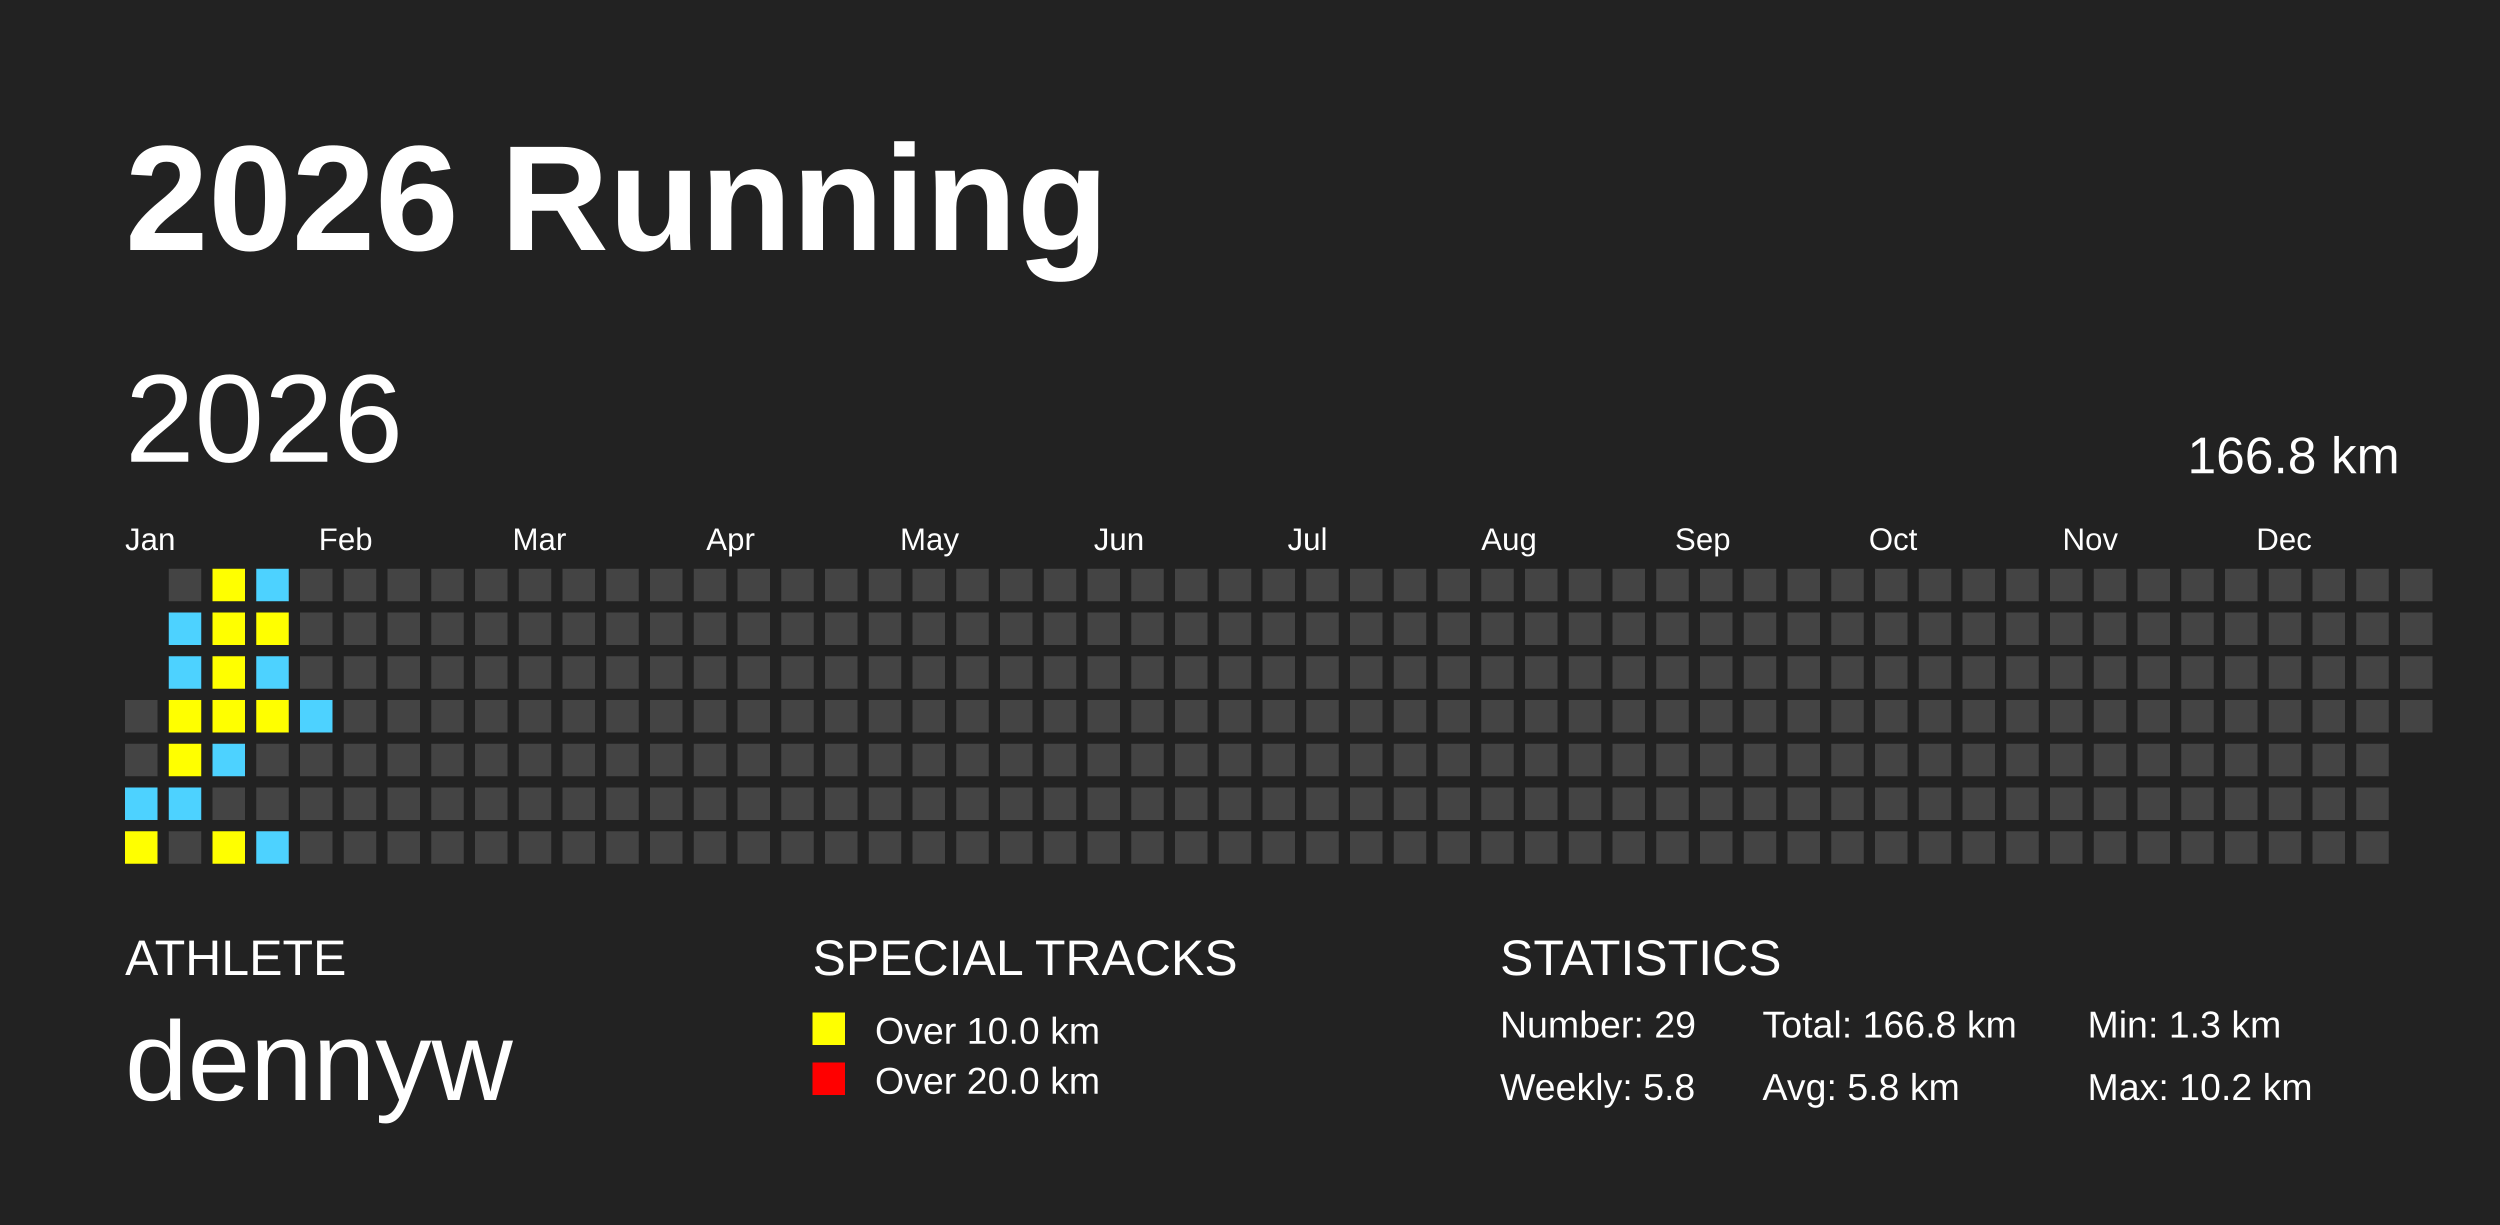
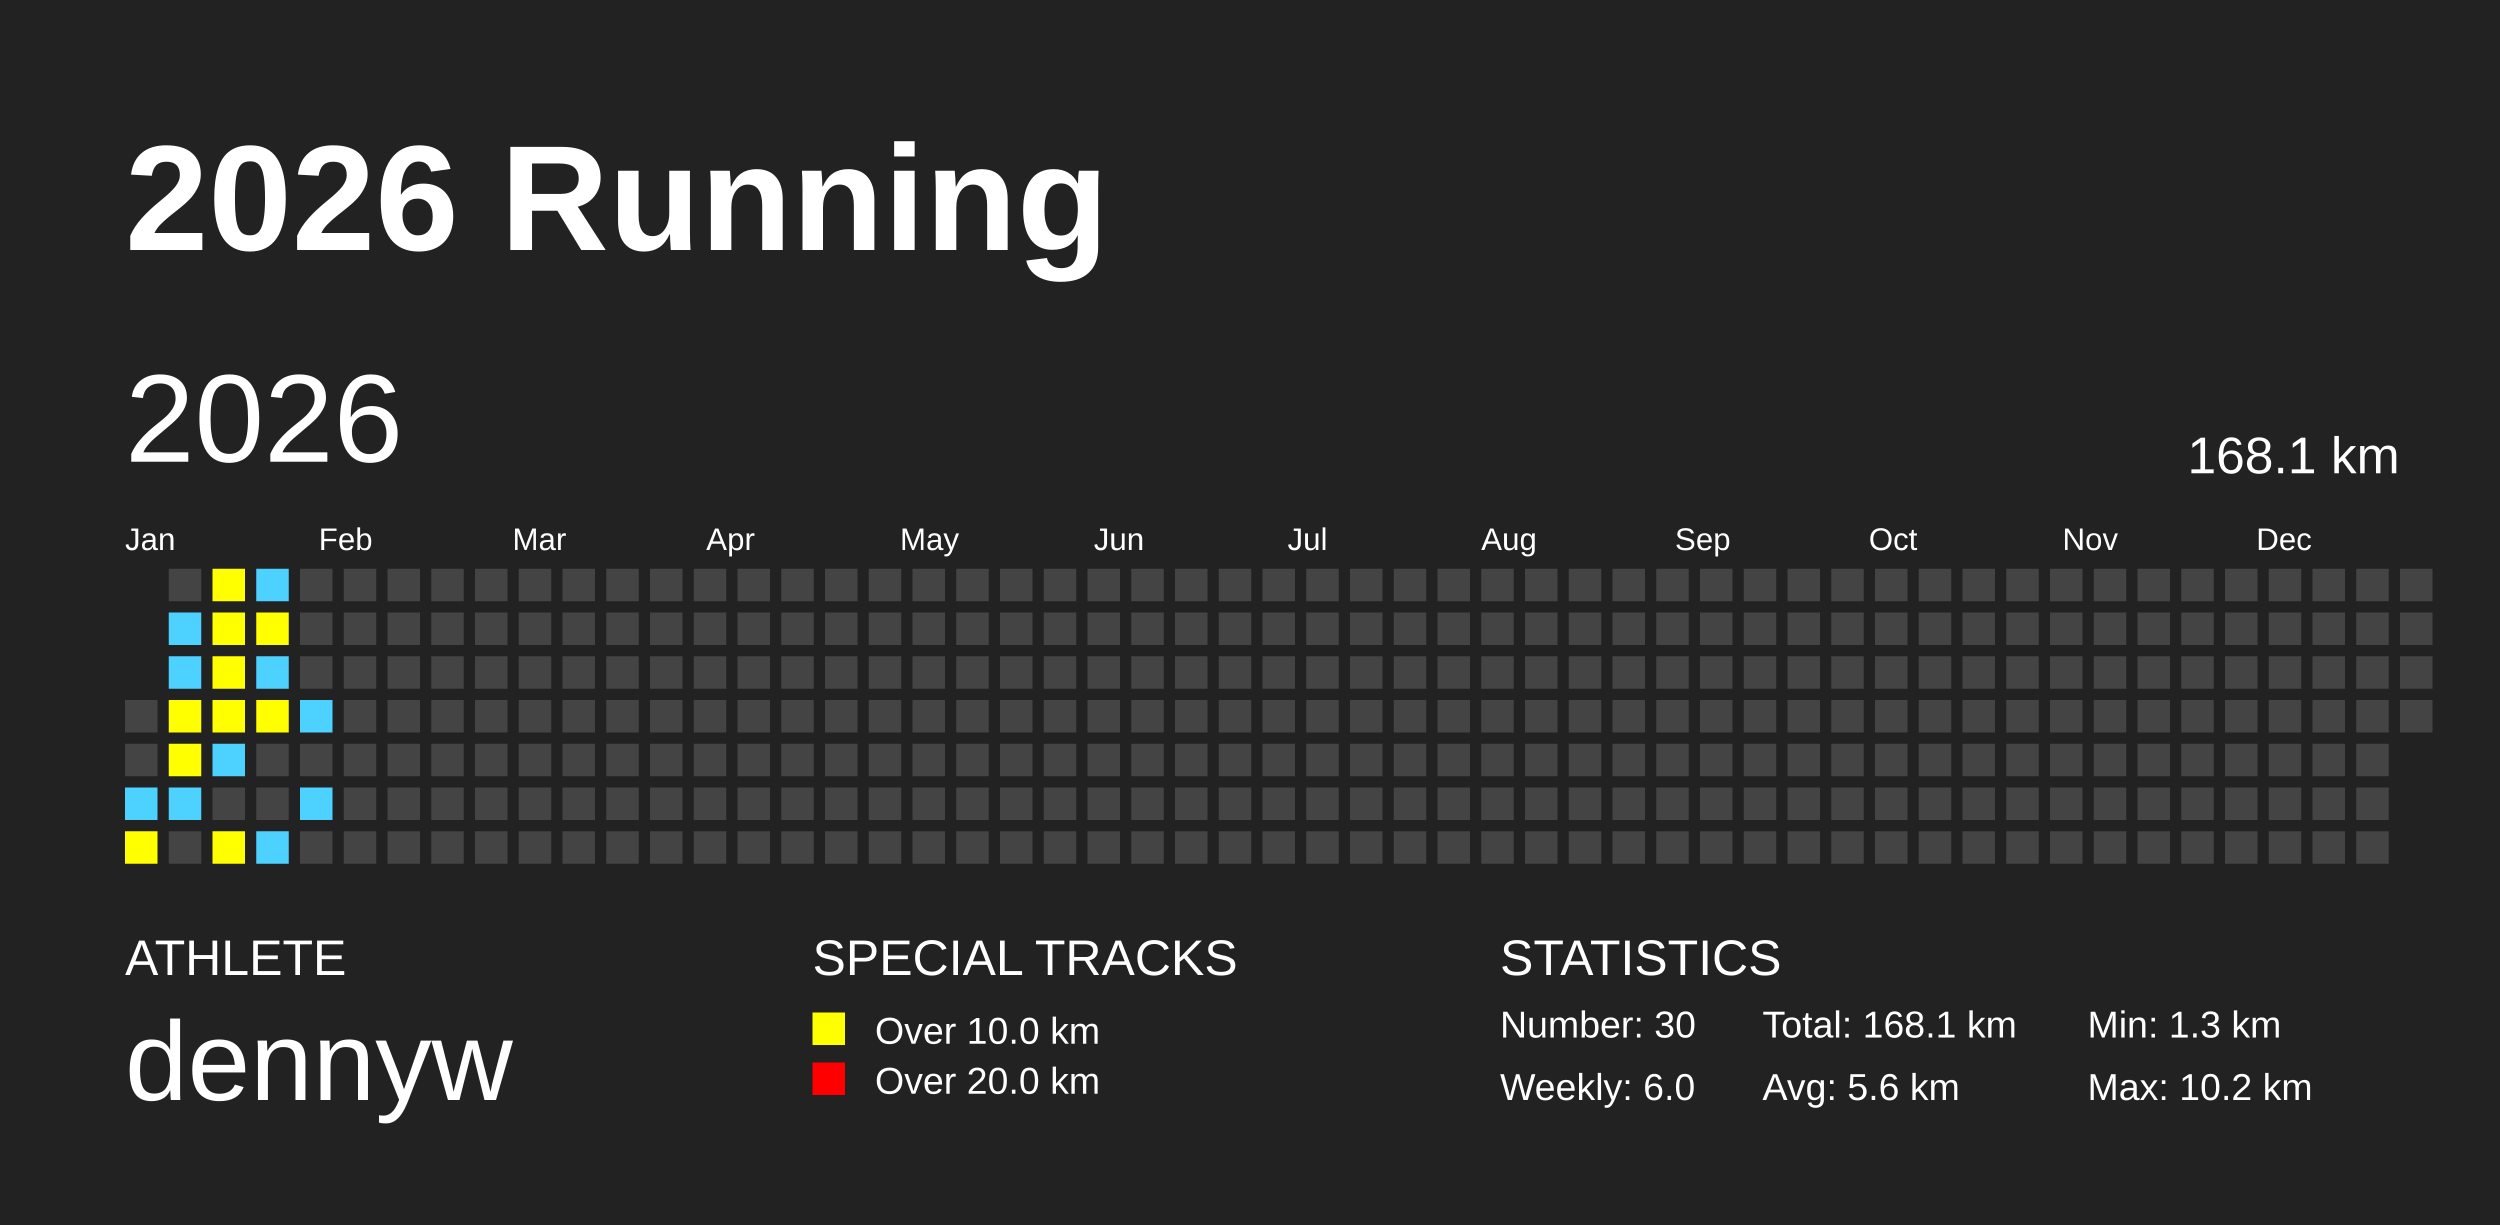
<svg xmlns="http://www.w3.org/2000/svg" baseProfile="full" height="98mm" version="1.1" viewBox="0,0,200,98" width="200mm">
  <defs />
  <rect fill="#222222" height="98" width="200" x="0" y="0" />
  <text fill="#FFFFFF" style="font-size:12px; font-family:Arial; font-weight:bold;" x="10" y="20">2026 Running</text>
  <text fill="#FFFFFF" style="font-size:4px; font-family:Arial" x="10" y="78">ATHLETE</text>
  <text fill="#FFFFFF" style="font-size:9px; font-family:Arial" x="10" y="88">dennyw</text>
  <text fill="#FFFFFF" style="font-size:4px; font-family:Arial" x="65" y="78">SPECIAL TRACKS</text>
  <rect fill="yellow" height="2.6" width="2.6" x="65" y="81" />
  <text fill="#FFFFFF" style="font-size:3px; font-family:Arial" x="70" y="83.5">Over 10.0 km</text>
  <rect fill="red" height="2.6" width="2.6" x="65" y="85" />
  <text fill="#FFFFFF" style="font-size:3px; font-family:Arial" x="70" y="87.5">Over 20.0 km</text>
  <text fill="#FFFFFF" style="font-size:4px; font-family:Arial" x="120" y="78">STATISTICS</text>
-   <text fill="#FFFFFF" style="font-size:3px; font-family:Arial" x="120" y="83">Number: 29</text>
-   <text fill="#FFFFFF" style="font-size:3px; font-family:Arial" x="120" y="88">Weekly: 5.8</text>
-   <text fill="#FFFFFF" style="font-size:3px; font-family:Arial" x="141" y="83">Total: 166.8 km</text>
-   <text fill="#FFFFFF" style="font-size:3px; font-family:Arial" x="141" y="88">Avg: 5.8 km</text>
+   <text fill="#FFFFFF" style="font-size:3px; font-family:Arial" x="120" y="83">Number: 30</text>
+   <text fill="#FFFFFF" style="font-size:3px; font-family:Arial" x="120" y="88">Weekly: 6.0</text>
+   <text fill="#FFFFFF" style="font-size:3px; font-family:Arial" x="141" y="83">Total: 168.1 km</text>
+   <text fill="#FFFFFF" style="font-size:3px; font-family:Arial" x="141" y="88">Avg: 5.6 km</text>
  <text fill="#FFFFFF" style="font-size:3px; font-family:Arial" x="167" y="83">Min: 1.3 km</text>
  <text fill="#FFFFFF" style="font-size:3px; font-family:Arial" x="167" y="88">Max: 10.2 km</text>
  <text dominant-baseline="hanging" fill="#FFFFFF" style="font-size:10.0px; font-family:Arial;" x="10" y="30">2026</text>
-   <text dominant-baseline="hanging" fill="#FFFFFF" style="font-size:4.125px; font-family:Arial;" x="175" y="35">166.8 km</text>
+   <text dominant-baseline="hanging" fill="#FFFFFF" style="font-size:4.125px; font-family:Arial;" x="175" y="35">168.1 km</text>
  <text fill="#FFFFFF" style="font-size:2.5px; font-family:Arial" x="10.0" y="44">Jan</text>
  <text fill="#FFFFFF" style="font-size:2.5px; font-family:Arial" x="25.5" y="44">Feb</text>
  <text fill="#FFFFFF" style="font-size:2.5px; font-family:Arial" x="41.0" y="44">Mar</text>
  <text fill="#FFFFFF" style="font-size:2.5px; font-family:Arial" x="56.5" y="44">Apr</text>
  <text fill="#FFFFFF" style="font-size:2.5px; font-family:Arial" x="72.0" y="44">May</text>
  <text fill="#FFFFFF" style="font-size:2.5px; font-family:Arial" x="87.5" y="44">Jun</text>
  <text fill="#FFFFFF" style="font-size:2.5px; font-family:Arial" x="103.0" y="44">Jul</text>
  <text fill="#FFFFFF" style="font-size:2.5px; font-family:Arial" x="118.5" y="44">Aug</text>
  <text fill="#FFFFFF" style="font-size:2.5px; font-family:Arial" x="134.0" y="44">Sep</text>
  <text fill="#FFFFFF" style="font-size:2.5px; font-family:Arial" x="149.5" y="44">Oct</text>
  <text fill="#FFFFFF" style="font-size:2.5px; font-family:Arial" x="165.0" y="44">Nov</text>
  <text fill="#FFFFFF" style="font-size:2.5px; font-family:Arial" x="180.5" y="44">Dec</text>
  <rect fill="#444444" height="2.6" width="2.6" x="10.0" y="56.0" />
  <rect fill="#444444" height="2.6" width="2.6" x="10.0" y="59.5" />
  <rect fill="#4DD2FF" height="2.6" width="2.6" x="10.0" y="63.0" />
  <rect fill="yellow" height="2.6" width="2.6" x="10.0" y="66.5" />
  <rect fill="#444444" height="2.6" width="2.6" x="13.5" y="45.5" />
  <rect fill="#4DD2FF" height="2.6" width="2.6" x="13.5" y="49.0" />
  <rect fill="#4DD2FF" height="2.6" width="2.6" x="13.5" y="52.5" />
  <rect fill="yellow" height="2.6" width="2.6" x="13.5" y="56.0" />
  <rect fill="yellow" height="2.6" width="2.6" x="13.5" y="59.5" />
  <rect fill="#4DD2FF" height="2.6" width="2.6" x="13.5" y="63.0" />
  <rect fill="#444444" height="2.6" width="2.6" x="13.5" y="66.5" />
  <rect fill="yellow" height="2.6" width="2.6" x="17.0" y="45.5" />
  <rect fill="yellow" height="2.6" width="2.6" x="17.0" y="49.0" />
  <rect fill="yellow" height="2.6" width="2.6" x="17.0" y="52.5" />
  <rect fill="yellow" height="2.6" width="2.6" x="17.0" y="56.0" />
  <rect fill="#4DD2FF" height="2.6" width="2.6" x="17.0" y="59.5" />
  <rect fill="#444444" height="2.6" width="2.6" x="17.0" y="63.0" />
  <rect fill="yellow" height="2.6" width="2.6" x="17.0" y="66.5" />
  <rect fill="#4DD2FF" height="2.6" width="2.6" x="20.5" y="45.5" />
  <rect fill="yellow" height="2.6" width="2.6" x="20.5" y="49.0" />
  <rect fill="#4DD2FF" height="2.6" width="2.6" x="20.5" y="52.5" />
  <rect fill="yellow" height="2.6" width="2.6" x="20.5" y="56.0" />
  <rect fill="#444444" height="2.6" width="2.6" x="20.5" y="59.5" />
  <rect fill="#444444" height="2.6" width="2.6" x="20.5" y="63.0" />
  <rect fill="#4DD2FF" height="2.6" width="2.6" x="20.5" y="66.5" />
  <rect fill="#444444" height="2.6" width="2.6" x="24.0" y="45.5" />
  <rect fill="#444444" height="2.6" width="2.6" x="24.0" y="49.0" />
  <rect fill="#444444" height="2.6" width="2.6" x="24.0" y="52.5" />
  <rect fill="#4DD2FF" height="2.6" width="2.6" x="24.0" y="56.0" />
  <rect fill="#444444" height="2.6" width="2.6" x="24.0" y="59.5" />
-   <rect fill="#444444" height="2.6" width="2.6" x="24.0" y="63.0" />
+   <rect fill="#4DD2FF" height="2.6" width="2.6" x="24.0" y="63.0" />
  <rect fill="#444444" height="2.6" width="2.6" x="24.0" y="66.5" />
  <rect fill="#444444" height="2.6" width="2.6" x="27.5" y="45.5" />
  <rect fill="#444444" height="2.6" width="2.6" x="27.5" y="49.0" />
  <rect fill="#444444" height="2.6" width="2.6" x="27.5" y="52.5" />
  <rect fill="#444444" height="2.6" width="2.6" x="27.5" y="56.0" />
  <rect fill="#444444" height="2.6" width="2.6" x="27.5" y="59.5" />
  <rect fill="#444444" height="2.6" width="2.6" x="27.5" y="63.0" />
  <rect fill="#444444" height="2.6" width="2.6" x="27.5" y="66.5" />
  <rect fill="#444444" height="2.6" width="2.6" x="31.0" y="45.5" />
  <rect fill="#444444" height="2.6" width="2.6" x="31.0" y="49.0" />
  <rect fill="#444444" height="2.6" width="2.6" x="31.0" y="52.5" />
  <rect fill="#444444" height="2.6" width="2.6" x="31.0" y="56.0" />
  <rect fill="#444444" height="2.6" width="2.6" x="31.0" y="59.5" />
  <rect fill="#444444" height="2.6" width="2.6" x="31.0" y="63.0" />
  <rect fill="#444444" height="2.6" width="2.6" x="31.0" y="66.5" />
  <rect fill="#444444" height="2.6" width="2.6" x="34.5" y="45.5" />
  <rect fill="#444444" height="2.6" width="2.6" x="34.5" y="49.0" />
  <rect fill="#444444" height="2.6" width="2.6" x="34.5" y="52.5" />
  <rect fill="#444444" height="2.6" width="2.6" x="34.5" y="56.0" />
  <rect fill="#444444" height="2.6" width="2.6" x="34.5" y="59.5" />
  <rect fill="#444444" height="2.6" width="2.6" x="34.5" y="63.0" />
  <rect fill="#444444" height="2.6" width="2.6" x="34.5" y="66.5" />
  <rect fill="#444444" height="2.6" width="2.6" x="38.0" y="45.5" />
  <rect fill="#444444" height="2.6" width="2.6" x="38.0" y="49.0" />
  <rect fill="#444444" height="2.6" width="2.6" x="38.0" y="52.5" />
  <rect fill="#444444" height="2.6" width="2.6" x="38.0" y="56.0" />
  <rect fill="#444444" height="2.6" width="2.6" x="38.0" y="59.5" />
  <rect fill="#444444" height="2.6" width="2.6" x="38.0" y="63.0" />
  <rect fill="#444444" height="2.6" width="2.6" x="38.0" y="66.5" />
  <rect fill="#444444" height="2.6" width="2.6" x="41.5" y="45.5" />
  <rect fill="#444444" height="2.6" width="2.6" x="41.5" y="49.0" />
  <rect fill="#444444" height="2.6" width="2.6" x="41.5" y="52.5" />
  <rect fill="#444444" height="2.6" width="2.6" x="41.5" y="56.0" />
  <rect fill="#444444" height="2.6" width="2.6" x="41.5" y="59.5" />
  <rect fill="#444444" height="2.6" width="2.6" x="41.5" y="63.0" />
  <rect fill="#444444" height="2.6" width="2.6" x="41.5" y="66.5" />
  <rect fill="#444444" height="2.6" width="2.6" x="45.0" y="45.5" />
  <rect fill="#444444" height="2.6" width="2.6" x="45.0" y="49.0" />
  <rect fill="#444444" height="2.6" width="2.6" x="45.0" y="52.5" />
  <rect fill="#444444" height="2.6" width="2.6" x="45.0" y="56.0" />
  <rect fill="#444444" height="2.6" width="2.6" x="45.0" y="59.5" />
  <rect fill="#444444" height="2.6" width="2.6" x="45.0" y="63.0" />
  <rect fill="#444444" height="2.6" width="2.6" x="45.0" y="66.5" />
  <rect fill="#444444" height="2.6" width="2.6" x="48.5" y="45.5" />
  <rect fill="#444444" height="2.6" width="2.6" x="48.5" y="49.0" />
  <rect fill="#444444" height="2.6" width="2.6" x="48.5" y="52.5" />
  <rect fill="#444444" height="2.6" width="2.6" x="48.5" y="56.0" />
  <rect fill="#444444" height="2.6" width="2.6" x="48.5" y="59.5" />
  <rect fill="#444444" height="2.6" width="2.6" x="48.5" y="63.0" />
  <rect fill="#444444" height="2.6" width="2.6" x="48.5" y="66.5" />
  <rect fill="#444444" height="2.6" width="2.6" x="52.0" y="45.5" />
  <rect fill="#444444" height="2.6" width="2.6" x="52.0" y="49.0" />
  <rect fill="#444444" height="2.6" width="2.6" x="52.0" y="52.5" />
  <rect fill="#444444" height="2.6" width="2.6" x="52.0" y="56.0" />
  <rect fill="#444444" height="2.6" width="2.6" x="52.0" y="59.5" />
  <rect fill="#444444" height="2.6" width="2.6" x="52.0" y="63.0" />
  <rect fill="#444444" height="2.6" width="2.6" x="52.0" y="66.5" />
  <rect fill="#444444" height="2.6" width="2.6" x="55.5" y="45.5" />
  <rect fill="#444444" height="2.6" width="2.6" x="55.5" y="49.0" />
  <rect fill="#444444" height="2.6" width="2.6" x="55.5" y="52.5" />
  <rect fill="#444444" height="2.6" width="2.6" x="55.5" y="56.0" />
  <rect fill="#444444" height="2.6" width="2.6" x="55.5" y="59.5" />
  <rect fill="#444444" height="2.6" width="2.6" x="55.5" y="63.0" />
  <rect fill="#444444" height="2.6" width="2.6" x="55.5" y="66.5" />
  <rect fill="#444444" height="2.6" width="2.6" x="59.0" y="45.5" />
  <rect fill="#444444" height="2.6" width="2.6" x="59.0" y="49.0" />
  <rect fill="#444444" height="2.6" width="2.6" x="59.0" y="52.5" />
  <rect fill="#444444" height="2.6" width="2.6" x="59.0" y="56.0" />
  <rect fill="#444444" height="2.6" width="2.6" x="59.0" y="59.5" />
  <rect fill="#444444" height="2.6" width="2.6" x="59.0" y="63.0" />
  <rect fill="#444444" height="2.6" width="2.6" x="59.0" y="66.5" />
  <rect fill="#444444" height="2.6" width="2.6" x="62.5" y="45.5" />
  <rect fill="#444444" height="2.6" width="2.6" x="62.5" y="49.0" />
  <rect fill="#444444" height="2.6" width="2.6" x="62.5" y="52.5" />
  <rect fill="#444444" height="2.6" width="2.6" x="62.5" y="56.0" />
  <rect fill="#444444" height="2.6" width="2.6" x="62.5" y="59.5" />
  <rect fill="#444444" height="2.6" width="2.6" x="62.5" y="63.0" />
  <rect fill="#444444" height="2.6" width="2.6" x="62.5" y="66.5" />
  <rect fill="#444444" height="2.6" width="2.6" x="66.0" y="45.5" />
  <rect fill="#444444" height="2.6" width="2.6" x="66.0" y="49.0" />
  <rect fill="#444444" height="2.6" width="2.6" x="66.0" y="52.5" />
  <rect fill="#444444" height="2.6" width="2.6" x="66.0" y="56.0" />
  <rect fill="#444444" height="2.6" width="2.6" x="66.0" y="59.5" />
  <rect fill="#444444" height="2.6" width="2.6" x="66.0" y="63.0" />
  <rect fill="#444444" height="2.6" width="2.6" x="66.0" y="66.5" />
  <rect fill="#444444" height="2.6" width="2.6" x="69.5" y="45.5" />
  <rect fill="#444444" height="2.6" width="2.6" x="69.5" y="49.0" />
  <rect fill="#444444" height="2.6" width="2.6" x="69.5" y="52.5" />
  <rect fill="#444444" height="2.6" width="2.6" x="69.5" y="56.0" />
  <rect fill="#444444" height="2.6" width="2.6" x="69.5" y="59.5" />
  <rect fill="#444444" height="2.6" width="2.6" x="69.5" y="63.0" />
  <rect fill="#444444" height="2.6" width="2.6" x="69.5" y="66.5" />
  <rect fill="#444444" height="2.6" width="2.6" x="73.0" y="45.5" />
  <rect fill="#444444" height="2.6" width="2.6" x="73.0" y="49.0" />
  <rect fill="#444444" height="2.6" width="2.6" x="73.0" y="52.5" />
  <rect fill="#444444" height="2.6" width="2.6" x="73.0" y="56.0" />
  <rect fill="#444444" height="2.6" width="2.6" x="73.0" y="59.5" />
  <rect fill="#444444" height="2.6" width="2.6" x="73.0" y="63.0" />
  <rect fill="#444444" height="2.6" width="2.6" x="73.0" y="66.5" />
  <rect fill="#444444" height="2.6" width="2.6" x="76.5" y="45.5" />
  <rect fill="#444444" height="2.6" width="2.6" x="76.5" y="49.0" />
  <rect fill="#444444" height="2.6" width="2.6" x="76.5" y="52.5" />
  <rect fill="#444444" height="2.6" width="2.6" x="76.5" y="56.0" />
  <rect fill="#444444" height="2.6" width="2.6" x="76.5" y="59.5" />
  <rect fill="#444444" height="2.6" width="2.6" x="76.5" y="63.0" />
  <rect fill="#444444" height="2.6" width="2.6" x="76.5" y="66.5" />
  <rect fill="#444444" height="2.6" width="2.6" x="80.0" y="45.5" />
  <rect fill="#444444" height="2.6" width="2.6" x="80.0" y="49.0" />
  <rect fill="#444444" height="2.6" width="2.6" x="80.0" y="52.5" />
  <rect fill="#444444" height="2.6" width="2.6" x="80.0" y="56.0" />
  <rect fill="#444444" height="2.6" width="2.6" x="80.0" y="59.5" />
  <rect fill="#444444" height="2.6" width="2.6" x="80.0" y="63.0" />
  <rect fill="#444444" height="2.6" width="2.6" x="80.0" y="66.5" />
  <rect fill="#444444" height="2.6" width="2.6" x="83.5" y="45.5" />
  <rect fill="#444444" height="2.6" width="2.6" x="83.5" y="49.0" />
  <rect fill="#444444" height="2.6" width="2.6" x="83.5" y="52.5" />
  <rect fill="#444444" height="2.6" width="2.6" x="83.5" y="56.0" />
  <rect fill="#444444" height="2.6" width="2.6" x="83.5" y="59.5" />
  <rect fill="#444444" height="2.6" width="2.6" x="83.5" y="63.0" />
  <rect fill="#444444" height="2.6" width="2.6" x="83.5" y="66.5" />
  <rect fill="#444444" height="2.6" width="2.6" x="87.0" y="45.5" />
  <rect fill="#444444" height="2.6" width="2.6" x="87.0" y="49.0" />
  <rect fill="#444444" height="2.6" width="2.6" x="87.0" y="52.5" />
  <rect fill="#444444" height="2.6" width="2.6" x="87.0" y="56.0" />
  <rect fill="#444444" height="2.6" width="2.6" x="87.0" y="59.5" />
  <rect fill="#444444" height="2.6" width="2.6" x="87.0" y="63.0" />
  <rect fill="#444444" height="2.6" width="2.6" x="87.0" y="66.5" />
  <rect fill="#444444" height="2.6" width="2.6" x="90.5" y="45.5" />
  <rect fill="#444444" height="2.6" width="2.6" x="90.5" y="49.0" />
  <rect fill="#444444" height="2.6" width="2.6" x="90.5" y="52.5" />
  <rect fill="#444444" height="2.6" width="2.6" x="90.5" y="56.0" />
  <rect fill="#444444" height="2.6" width="2.6" x="90.5" y="59.5" />
  <rect fill="#444444" height="2.6" width="2.6" x="90.5" y="63.0" />
  <rect fill="#444444" height="2.6" width="2.6" x="90.5" y="66.5" />
  <rect fill="#444444" height="2.6" width="2.6" x="94.0" y="45.5" />
  <rect fill="#444444" height="2.6" width="2.6" x="94.0" y="49.0" />
  <rect fill="#444444" height="2.6" width="2.6" x="94.0" y="52.5" />
  <rect fill="#444444" height="2.6" width="2.6" x="94.0" y="56.0" />
  <rect fill="#444444" height="2.6" width="2.6" x="94.0" y="59.5" />
  <rect fill="#444444" height="2.6" width="2.6" x="94.0" y="63.0" />
  <rect fill="#444444" height="2.6" width="2.6" x="94.0" y="66.5" />
  <rect fill="#444444" height="2.6" width="2.6" x="97.5" y="45.5" />
  <rect fill="#444444" height="2.6" width="2.6" x="97.5" y="49.0" />
  <rect fill="#444444" height="2.6" width="2.6" x="97.5" y="52.5" />
  <rect fill="#444444" height="2.6" width="2.6" x="97.5" y="56.0" />
  <rect fill="#444444" height="2.6" width="2.6" x="97.5" y="59.5" />
  <rect fill="#444444" height="2.6" width="2.6" x="97.5" y="63.0" />
  <rect fill="#444444" height="2.6" width="2.6" x="97.5" y="66.5" />
  <rect fill="#444444" height="2.6" width="2.6" x="101.0" y="45.5" />
  <rect fill="#444444" height="2.6" width="2.6" x="101.0" y="49.0" />
  <rect fill="#444444" height="2.6" width="2.6" x="101.0" y="52.5" />
  <rect fill="#444444" height="2.6" width="2.6" x="101.0" y="56.0" />
  <rect fill="#444444" height="2.6" width="2.6" x="101.0" y="59.5" />
  <rect fill="#444444" height="2.6" width="2.6" x="101.0" y="63.0" />
  <rect fill="#444444" height="2.6" width="2.6" x="101.0" y="66.5" />
  <rect fill="#444444" height="2.6" width="2.6" x="104.5" y="45.5" />
  <rect fill="#444444" height="2.6" width="2.6" x="104.5" y="49.0" />
  <rect fill="#444444" height="2.6" width="2.6" x="104.5" y="52.5" />
  <rect fill="#444444" height="2.6" width="2.6" x="104.5" y="56.0" />
  <rect fill="#444444" height="2.6" width="2.6" x="104.5" y="59.5" />
  <rect fill="#444444" height="2.6" width="2.6" x="104.5" y="63.0" />
  <rect fill="#444444" height="2.6" width="2.6" x="104.5" y="66.5" />
  <rect fill="#444444" height="2.6" width="2.6" x="108.0" y="45.5" />
  <rect fill="#444444" height="2.6" width="2.6" x="108.0" y="49.0" />
  <rect fill="#444444" height="2.6" width="2.6" x="108.0" y="52.5" />
  <rect fill="#444444" height="2.6" width="2.6" x="108.0" y="56.0" />
  <rect fill="#444444" height="2.6" width="2.6" x="108.0" y="59.5" />
  <rect fill="#444444" height="2.6" width="2.6" x="108.0" y="63.0" />
  <rect fill="#444444" height="2.6" width="2.6" x="108.0" y="66.5" />
  <rect fill="#444444" height="2.6" width="2.6" x="111.5" y="45.5" />
  <rect fill="#444444" height="2.6" width="2.6" x="111.5" y="49.0" />
  <rect fill="#444444" height="2.6" width="2.6" x="111.5" y="52.5" />
  <rect fill="#444444" height="2.6" width="2.6" x="111.5" y="56.0" />
  <rect fill="#444444" height="2.6" width="2.6" x="111.5" y="59.5" />
  <rect fill="#444444" height="2.6" width="2.6" x="111.5" y="63.0" />
  <rect fill="#444444" height="2.6" width="2.6" x="111.5" y="66.5" />
  <rect fill="#444444" height="2.6" width="2.6" x="115.0" y="45.5" />
  <rect fill="#444444" height="2.6" width="2.6" x="115.0" y="49.0" />
  <rect fill="#444444" height="2.6" width="2.6" x="115.0" y="52.5" />
  <rect fill="#444444" height="2.6" width="2.6" x="115.0" y="56.0" />
  <rect fill="#444444" height="2.6" width="2.6" x="115.0" y="59.5" />
  <rect fill="#444444" height="2.6" width="2.6" x="115.0" y="63.0" />
  <rect fill="#444444" height="2.6" width="2.6" x="115.0" y="66.5" />
  <rect fill="#444444" height="2.6" width="2.6" x="118.5" y="45.5" />
  <rect fill="#444444" height="2.6" width="2.6" x="118.5" y="49.0" />
  <rect fill="#444444" height="2.6" width="2.6" x="118.5" y="52.5" />
  <rect fill="#444444" height="2.6" width="2.6" x="118.5" y="56.0" />
  <rect fill="#444444" height="2.6" width="2.6" x="118.5" y="59.5" />
  <rect fill="#444444" height="2.6" width="2.6" x="118.5" y="63.0" />
  <rect fill="#444444" height="2.6" width="2.6" x="118.5" y="66.5" />
  <rect fill="#444444" height="2.6" width="2.6" x="122.0" y="45.5" />
  <rect fill="#444444" height="2.6" width="2.6" x="122.0" y="49.0" />
  <rect fill="#444444" height="2.6" width="2.6" x="122.0" y="52.5" />
  <rect fill="#444444" height="2.6" width="2.6" x="122.0" y="56.0" />
  <rect fill="#444444" height="2.6" width="2.6" x="122.0" y="59.5" />
  <rect fill="#444444" height="2.6" width="2.6" x="122.0" y="63.0" />
  <rect fill="#444444" height="2.6" width="2.6" x="122.0" y="66.5" />
  <rect fill="#444444" height="2.6" width="2.6" x="125.5" y="45.5" />
  <rect fill="#444444" height="2.6" width="2.6" x="125.5" y="49.0" />
  <rect fill="#444444" height="2.6" width="2.6" x="125.5" y="52.5" />
  <rect fill="#444444" height="2.6" width="2.6" x="125.5" y="56.0" />
  <rect fill="#444444" height="2.6" width="2.6" x="125.5" y="59.5" />
  <rect fill="#444444" height="2.6" width="2.6" x="125.5" y="63.0" />
  <rect fill="#444444" height="2.6" width="2.6" x="125.5" y="66.5" />
  <rect fill="#444444" height="2.6" width="2.6" x="129.0" y="45.5" />
  <rect fill="#444444" height="2.6" width="2.6" x="129.0" y="49.0" />
  <rect fill="#444444" height="2.6" width="2.6" x="129.0" y="52.5" />
  <rect fill="#444444" height="2.6" width="2.6" x="129.0" y="56.0" />
  <rect fill="#444444" height="2.6" width="2.6" x="129.0" y="59.5" />
  <rect fill="#444444" height="2.6" width="2.6" x="129.0" y="63.0" />
  <rect fill="#444444" height="2.6" width="2.6" x="129.0" y="66.5" />
  <rect fill="#444444" height="2.6" width="2.6" x="132.5" y="45.5" />
  <rect fill="#444444" height="2.6" width="2.6" x="132.5" y="49.0" />
  <rect fill="#444444" height="2.6" width="2.6" x="132.5" y="52.5" />
  <rect fill="#444444" height="2.6" width="2.6" x="132.5" y="56.0" />
  <rect fill="#444444" height="2.6" width="2.6" x="132.5" y="59.5" />
  <rect fill="#444444" height="2.6" width="2.6" x="132.5" y="63.0" />
  <rect fill="#444444" height="2.6" width="2.6" x="132.5" y="66.5" />
  <rect fill="#444444" height="2.6" width="2.6" x="136.0" y="45.5" />
  <rect fill="#444444" height="2.6" width="2.6" x="136.0" y="49.0" />
  <rect fill="#444444" height="2.6" width="2.6" x="136.0" y="52.5" />
  <rect fill="#444444" height="2.6" width="2.6" x="136.0" y="56.0" />
  <rect fill="#444444" height="2.6" width="2.6" x="136.0" y="59.5" />
  <rect fill="#444444" height="2.6" width="2.6" x="136.0" y="63.0" />
  <rect fill="#444444" height="2.6" width="2.6" x="136.0" y="66.5" />
  <rect fill="#444444" height="2.6" width="2.6" x="139.5" y="45.5" />
  <rect fill="#444444" height="2.6" width="2.6" x="139.5" y="49.0" />
  <rect fill="#444444" height="2.6" width="2.6" x="139.5" y="52.5" />
  <rect fill="#444444" height="2.6" width="2.6" x="139.5" y="56.0" />
  <rect fill="#444444" height="2.6" width="2.6" x="139.5" y="59.5" />
  <rect fill="#444444" height="2.6" width="2.6" x="139.5" y="63.0" />
  <rect fill="#444444" height="2.6" width="2.6" x="139.5" y="66.5" />
  <rect fill="#444444" height="2.6" width="2.6" x="143.0" y="45.5" />
  <rect fill="#444444" height="2.6" width="2.6" x="143.0" y="49.0" />
  <rect fill="#444444" height="2.6" width="2.6" x="143.0" y="52.5" />
  <rect fill="#444444" height="2.6" width="2.6" x="143.0" y="56.0" />
  <rect fill="#444444" height="2.6" width="2.6" x="143.0" y="59.5" />
  <rect fill="#444444" height="2.6" width="2.6" x="143.0" y="63.0" />
  <rect fill="#444444" height="2.6" width="2.6" x="143.0" y="66.5" />
  <rect fill="#444444" height="2.6" width="2.6" x="146.5" y="45.5" />
  <rect fill="#444444" height="2.6" width="2.6" x="146.5" y="49.0" />
  <rect fill="#444444" height="2.6" width="2.6" x="146.5" y="52.5" />
  <rect fill="#444444" height="2.6" width="2.6" x="146.5" y="56.0" />
  <rect fill="#444444" height="2.6" width="2.6" x="146.5" y="59.5" />
  <rect fill="#444444" height="2.6" width="2.6" x="146.5" y="63.0" />
  <rect fill="#444444" height="2.6" width="2.6" x="146.5" y="66.5" />
  <rect fill="#444444" height="2.6" width="2.6" x="150.0" y="45.5" />
  <rect fill="#444444" height="2.6" width="2.6" x="150.0" y="49.0" />
  <rect fill="#444444" height="2.6" width="2.6" x="150.0" y="52.5" />
  <rect fill="#444444" height="2.6" width="2.6" x="150.0" y="56.0" />
  <rect fill="#444444" height="2.6" width="2.6" x="150.0" y="59.5" />
  <rect fill="#444444" height="2.6" width="2.6" x="150.0" y="63.0" />
  <rect fill="#444444" height="2.6" width="2.6" x="150.0" y="66.5" />
  <rect fill="#444444" height="2.6" width="2.6" x="153.5" y="45.5" />
  <rect fill="#444444" height="2.6" width="2.6" x="153.5" y="49.0" />
  <rect fill="#444444" height="2.6" width="2.6" x="153.5" y="52.5" />
  <rect fill="#444444" height="2.6" width="2.6" x="153.5" y="56.0" />
  <rect fill="#444444" height="2.6" width="2.6" x="153.5" y="59.5" />
  <rect fill="#444444" height="2.6" width="2.6" x="153.5" y="63.0" />
  <rect fill="#444444" height="2.6" width="2.6" x="153.5" y="66.5" />
  <rect fill="#444444" height="2.6" width="2.6" x="157.0" y="45.5" />
  <rect fill="#444444" height="2.6" width="2.6" x="157.0" y="49.0" />
  <rect fill="#444444" height="2.6" width="2.6" x="157.0" y="52.5" />
  <rect fill="#444444" height="2.6" width="2.6" x="157.0" y="56.0" />
  <rect fill="#444444" height="2.6" width="2.6" x="157.0" y="59.5" />
  <rect fill="#444444" height="2.6" width="2.6" x="157.0" y="63.0" />
  <rect fill="#444444" height="2.6" width="2.6" x="157.0" y="66.5" />
  <rect fill="#444444" height="2.6" width="2.6" x="160.5" y="45.5" />
  <rect fill="#444444" height="2.6" width="2.6" x="160.5" y="49.0" />
  <rect fill="#444444" height="2.6" width="2.6" x="160.5" y="52.5" />
  <rect fill="#444444" height="2.6" width="2.6" x="160.5" y="56.0" />
  <rect fill="#444444" height="2.6" width="2.6" x="160.5" y="59.5" />
  <rect fill="#444444" height="2.6" width="2.6" x="160.5" y="63.0" />
  <rect fill="#444444" height="2.6" width="2.6" x="160.5" y="66.5" />
  <rect fill="#444444" height="2.6" width="2.6" x="164.0" y="45.5" />
  <rect fill="#444444" height="2.6" width="2.6" x="164.0" y="49.0" />
  <rect fill="#444444" height="2.6" width="2.6" x="164.0" y="52.5" />
  <rect fill="#444444" height="2.6" width="2.6" x="164.0" y="56.0" />
  <rect fill="#444444" height="2.6" width="2.6" x="164.0" y="59.5" />
  <rect fill="#444444" height="2.6" width="2.6" x="164.0" y="63.0" />
  <rect fill="#444444" height="2.6" width="2.6" x="164.0" y="66.5" />
  <rect fill="#444444" height="2.6" width="2.6" x="167.5" y="45.5" />
  <rect fill="#444444" height="2.6" width="2.6" x="167.5" y="49.0" />
  <rect fill="#444444" height="2.6" width="2.6" x="167.5" y="52.5" />
  <rect fill="#444444" height="2.6" width="2.6" x="167.5" y="56.0" />
  <rect fill="#444444" height="2.6" width="2.6" x="167.5" y="59.5" />
  <rect fill="#444444" height="2.6" width="2.6" x="167.5" y="63.0" />
  <rect fill="#444444" height="2.6" width="2.6" x="167.5" y="66.5" />
  <rect fill="#444444" height="2.6" width="2.6" x="171.0" y="45.5" />
  <rect fill="#444444" height="2.6" width="2.6" x="171.0" y="49.0" />
  <rect fill="#444444" height="2.6" width="2.6" x="171.0" y="52.5" />
  <rect fill="#444444" height="2.6" width="2.6" x="171.0" y="56.0" />
  <rect fill="#444444" height="2.6" width="2.6" x="171.0" y="59.5" />
  <rect fill="#444444" height="2.6" width="2.6" x="171.0" y="63.0" />
  <rect fill="#444444" height="2.6" width="2.6" x="171.0" y="66.5" />
  <rect fill="#444444" height="2.6" width="2.6" x="174.5" y="45.5" />
  <rect fill="#444444" height="2.6" width="2.6" x="174.5" y="49.0" />
  <rect fill="#444444" height="2.6" width="2.6" x="174.5" y="52.5" />
  <rect fill="#444444" height="2.6" width="2.6" x="174.5" y="56.0" />
  <rect fill="#444444" height="2.6" width="2.6" x="174.5" y="59.5" />
  <rect fill="#444444" height="2.6" width="2.6" x="174.5" y="63.0" />
  <rect fill="#444444" height="2.6" width="2.6" x="174.5" y="66.5" />
  <rect fill="#444444" height="2.6" width="2.6" x="178.0" y="45.5" />
  <rect fill="#444444" height="2.6" width="2.6" x="178.0" y="49.0" />
  <rect fill="#444444" height="2.6" width="2.6" x="178.0" y="52.5" />
  <rect fill="#444444" height="2.6" width="2.6" x="178.0" y="56.0" />
  <rect fill="#444444" height="2.6" width="2.6" x="178.0" y="59.5" />
  <rect fill="#444444" height="2.6" width="2.6" x="178.0" y="63.0" />
  <rect fill="#444444" height="2.6" width="2.6" x="178.0" y="66.5" />
  <rect fill="#444444" height="2.6" width="2.6" x="181.5" y="45.5" />
  <rect fill="#444444" height="2.6" width="2.6" x="181.5" y="49.0" />
  <rect fill="#444444" height="2.6" width="2.6" x="181.5" y="52.5" />
  <rect fill="#444444" height="2.6" width="2.6" x="181.5" y="56.0" />
  <rect fill="#444444" height="2.6" width="2.6" x="181.5" y="59.5" />
  <rect fill="#444444" height="2.6" width="2.6" x="181.5" y="63.0" />
  <rect fill="#444444" height="2.6" width="2.6" x="181.5" y="66.5" />
  <rect fill="#444444" height="2.6" width="2.6" x="185.0" y="45.5" />
  <rect fill="#444444" height="2.6" width="2.6" x="185.0" y="49.0" />
  <rect fill="#444444" height="2.6" width="2.6" x="185.0" y="52.5" />
  <rect fill="#444444" height="2.6" width="2.6" x="185.0" y="56.0" />
  <rect fill="#444444" height="2.6" width="2.6" x="185.0" y="59.5" />
  <rect fill="#444444" height="2.6" width="2.6" x="185.0" y="63.0" />
  <rect fill="#444444" height="2.6" width="2.6" x="185.0" y="66.5" />
  <rect fill="#444444" height="2.6" width="2.6" x="188.5" y="45.5" />
  <rect fill="#444444" height="2.6" width="2.6" x="188.5" y="49.0" />
  <rect fill="#444444" height="2.6" width="2.6" x="188.5" y="52.5" />
  <rect fill="#444444" height="2.6" width="2.6" x="188.5" y="56.0" />
  <rect fill="#444444" height="2.6" width="2.6" x="188.5" y="59.5" />
  <rect fill="#444444" height="2.6" width="2.6" x="188.5" y="63.0" />
  <rect fill="#444444" height="2.6" width="2.6" x="188.5" y="66.5" />
  <rect fill="#444444" height="2.6" width="2.6" x="192.0" y="45.5" />
  <rect fill="#444444" height="2.6" width="2.6" x="192.0" y="49.0" />
  <rect fill="#444444" height="2.6" width="2.6" x="192.0" y="52.5" />
  <rect fill="#444444" height="2.6" width="2.6" x="192.0" y="56.0" />
</svg>
